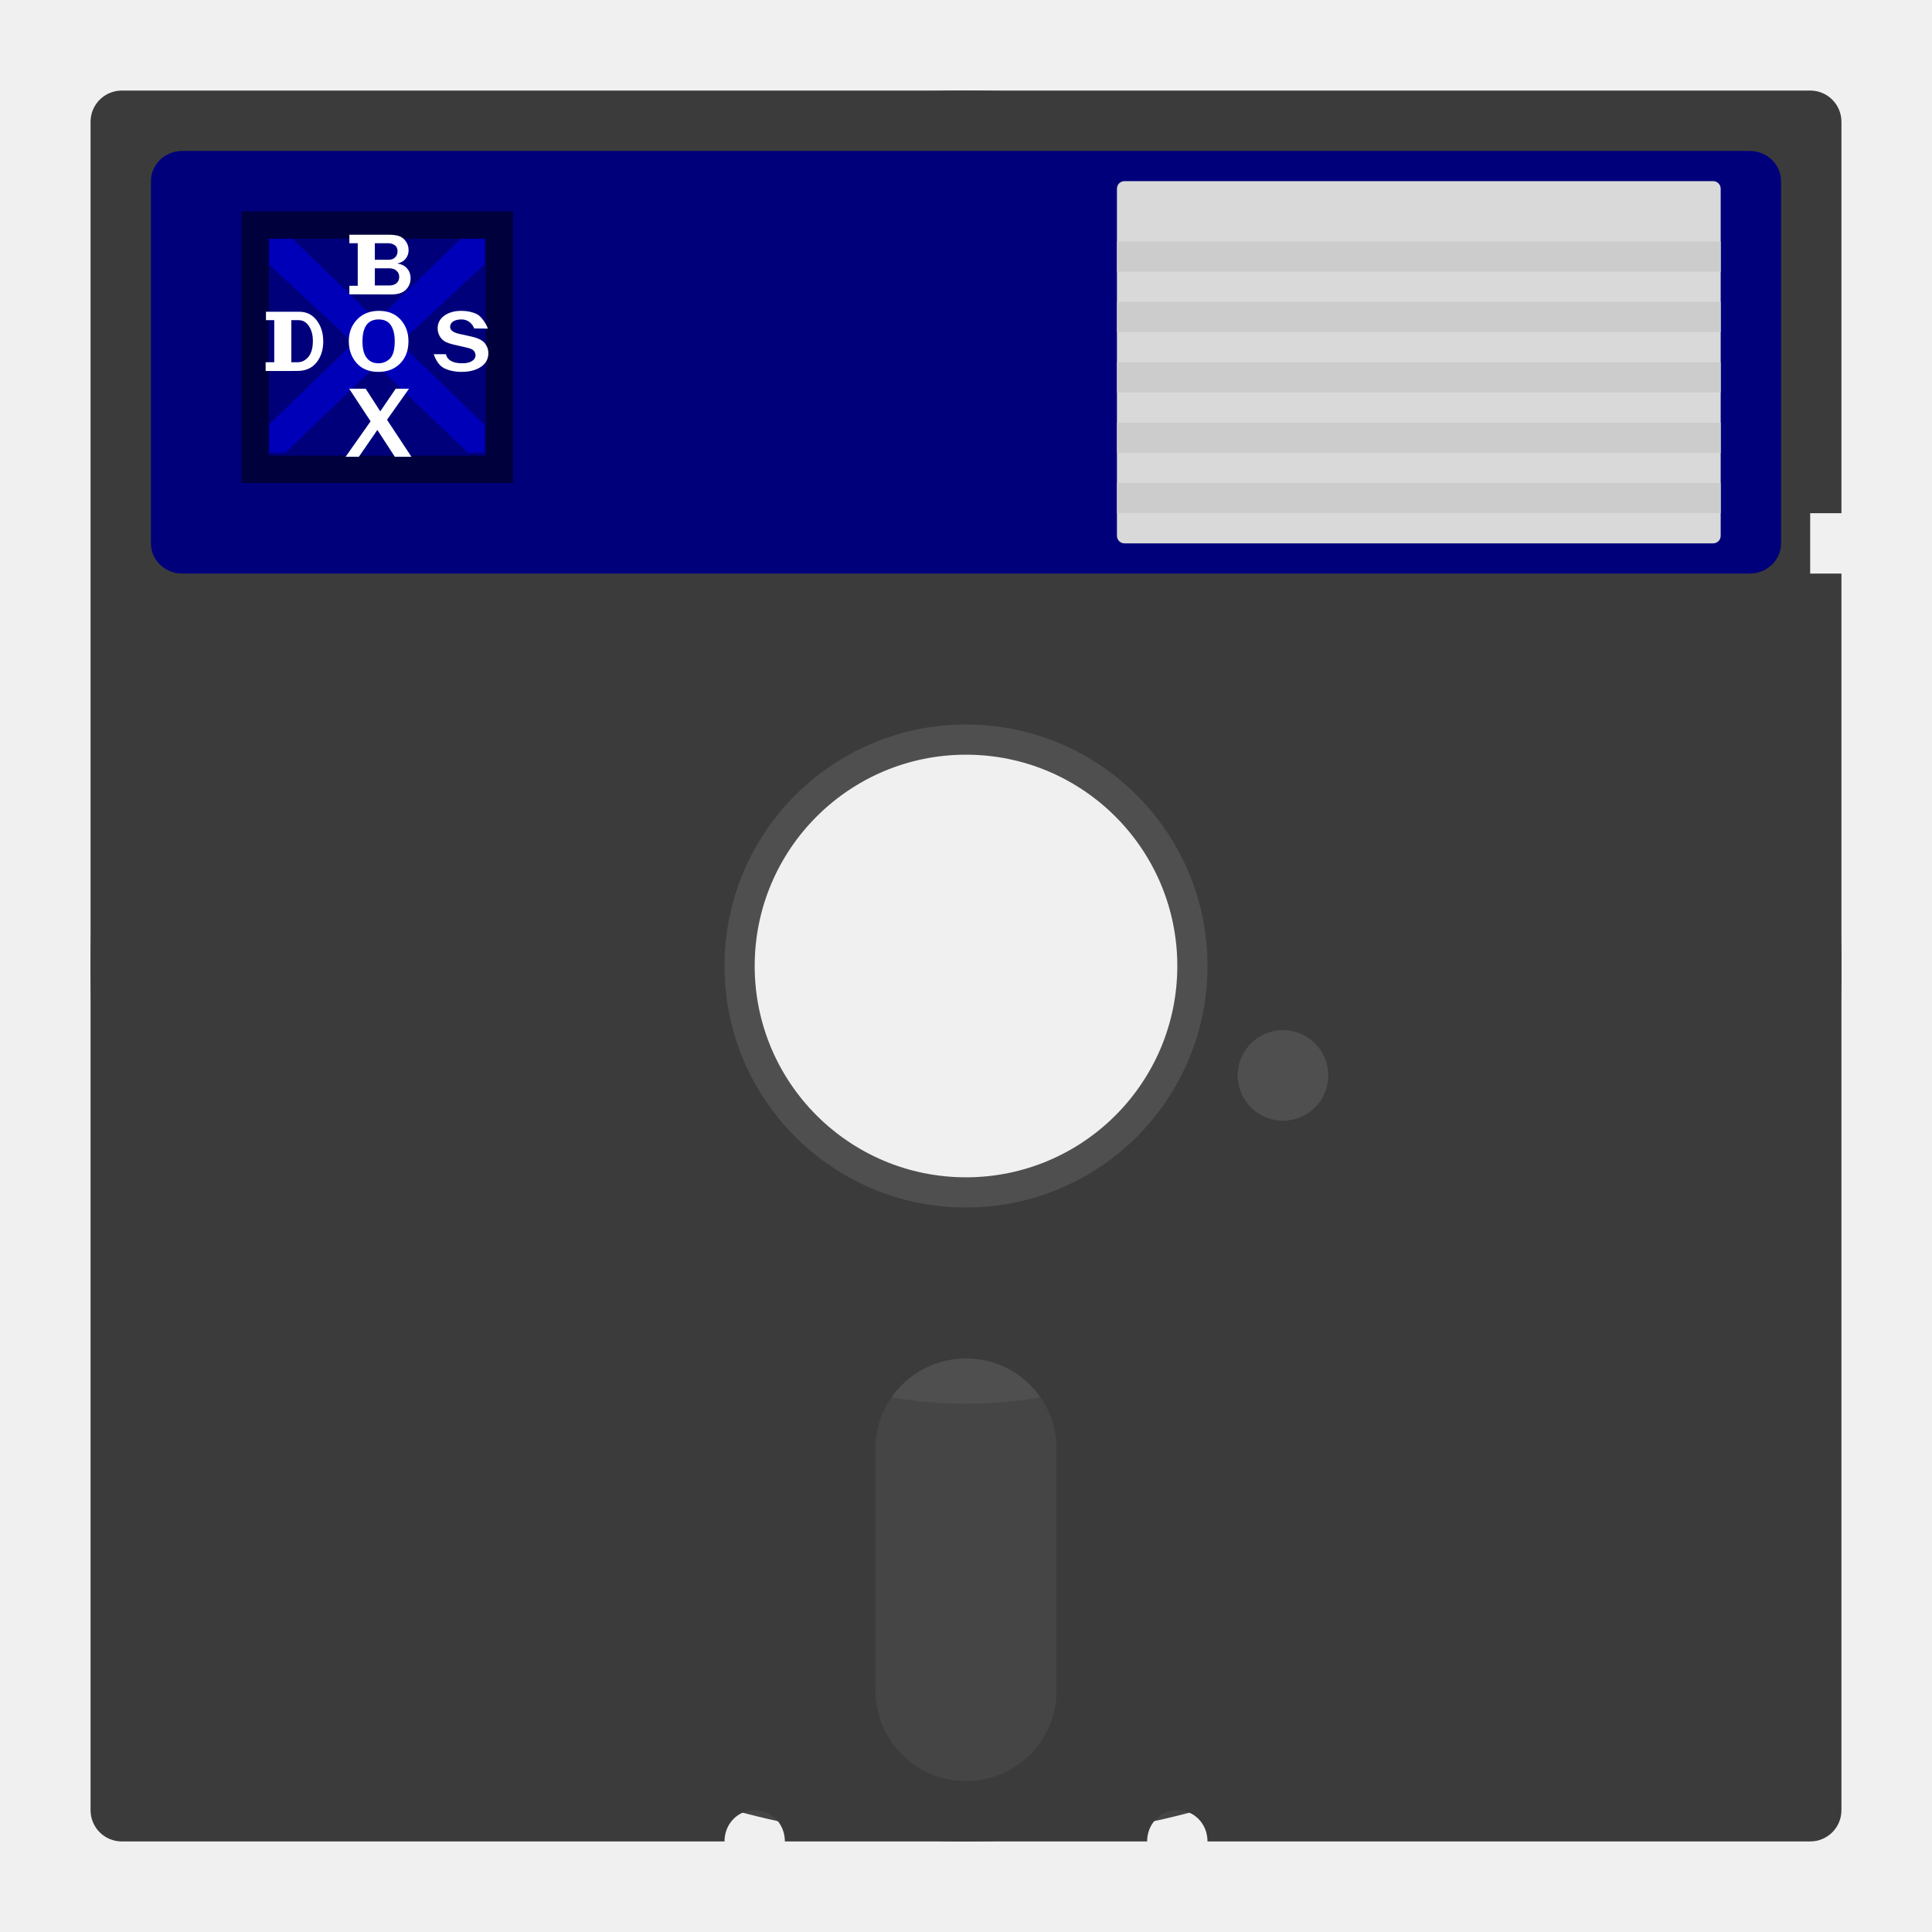
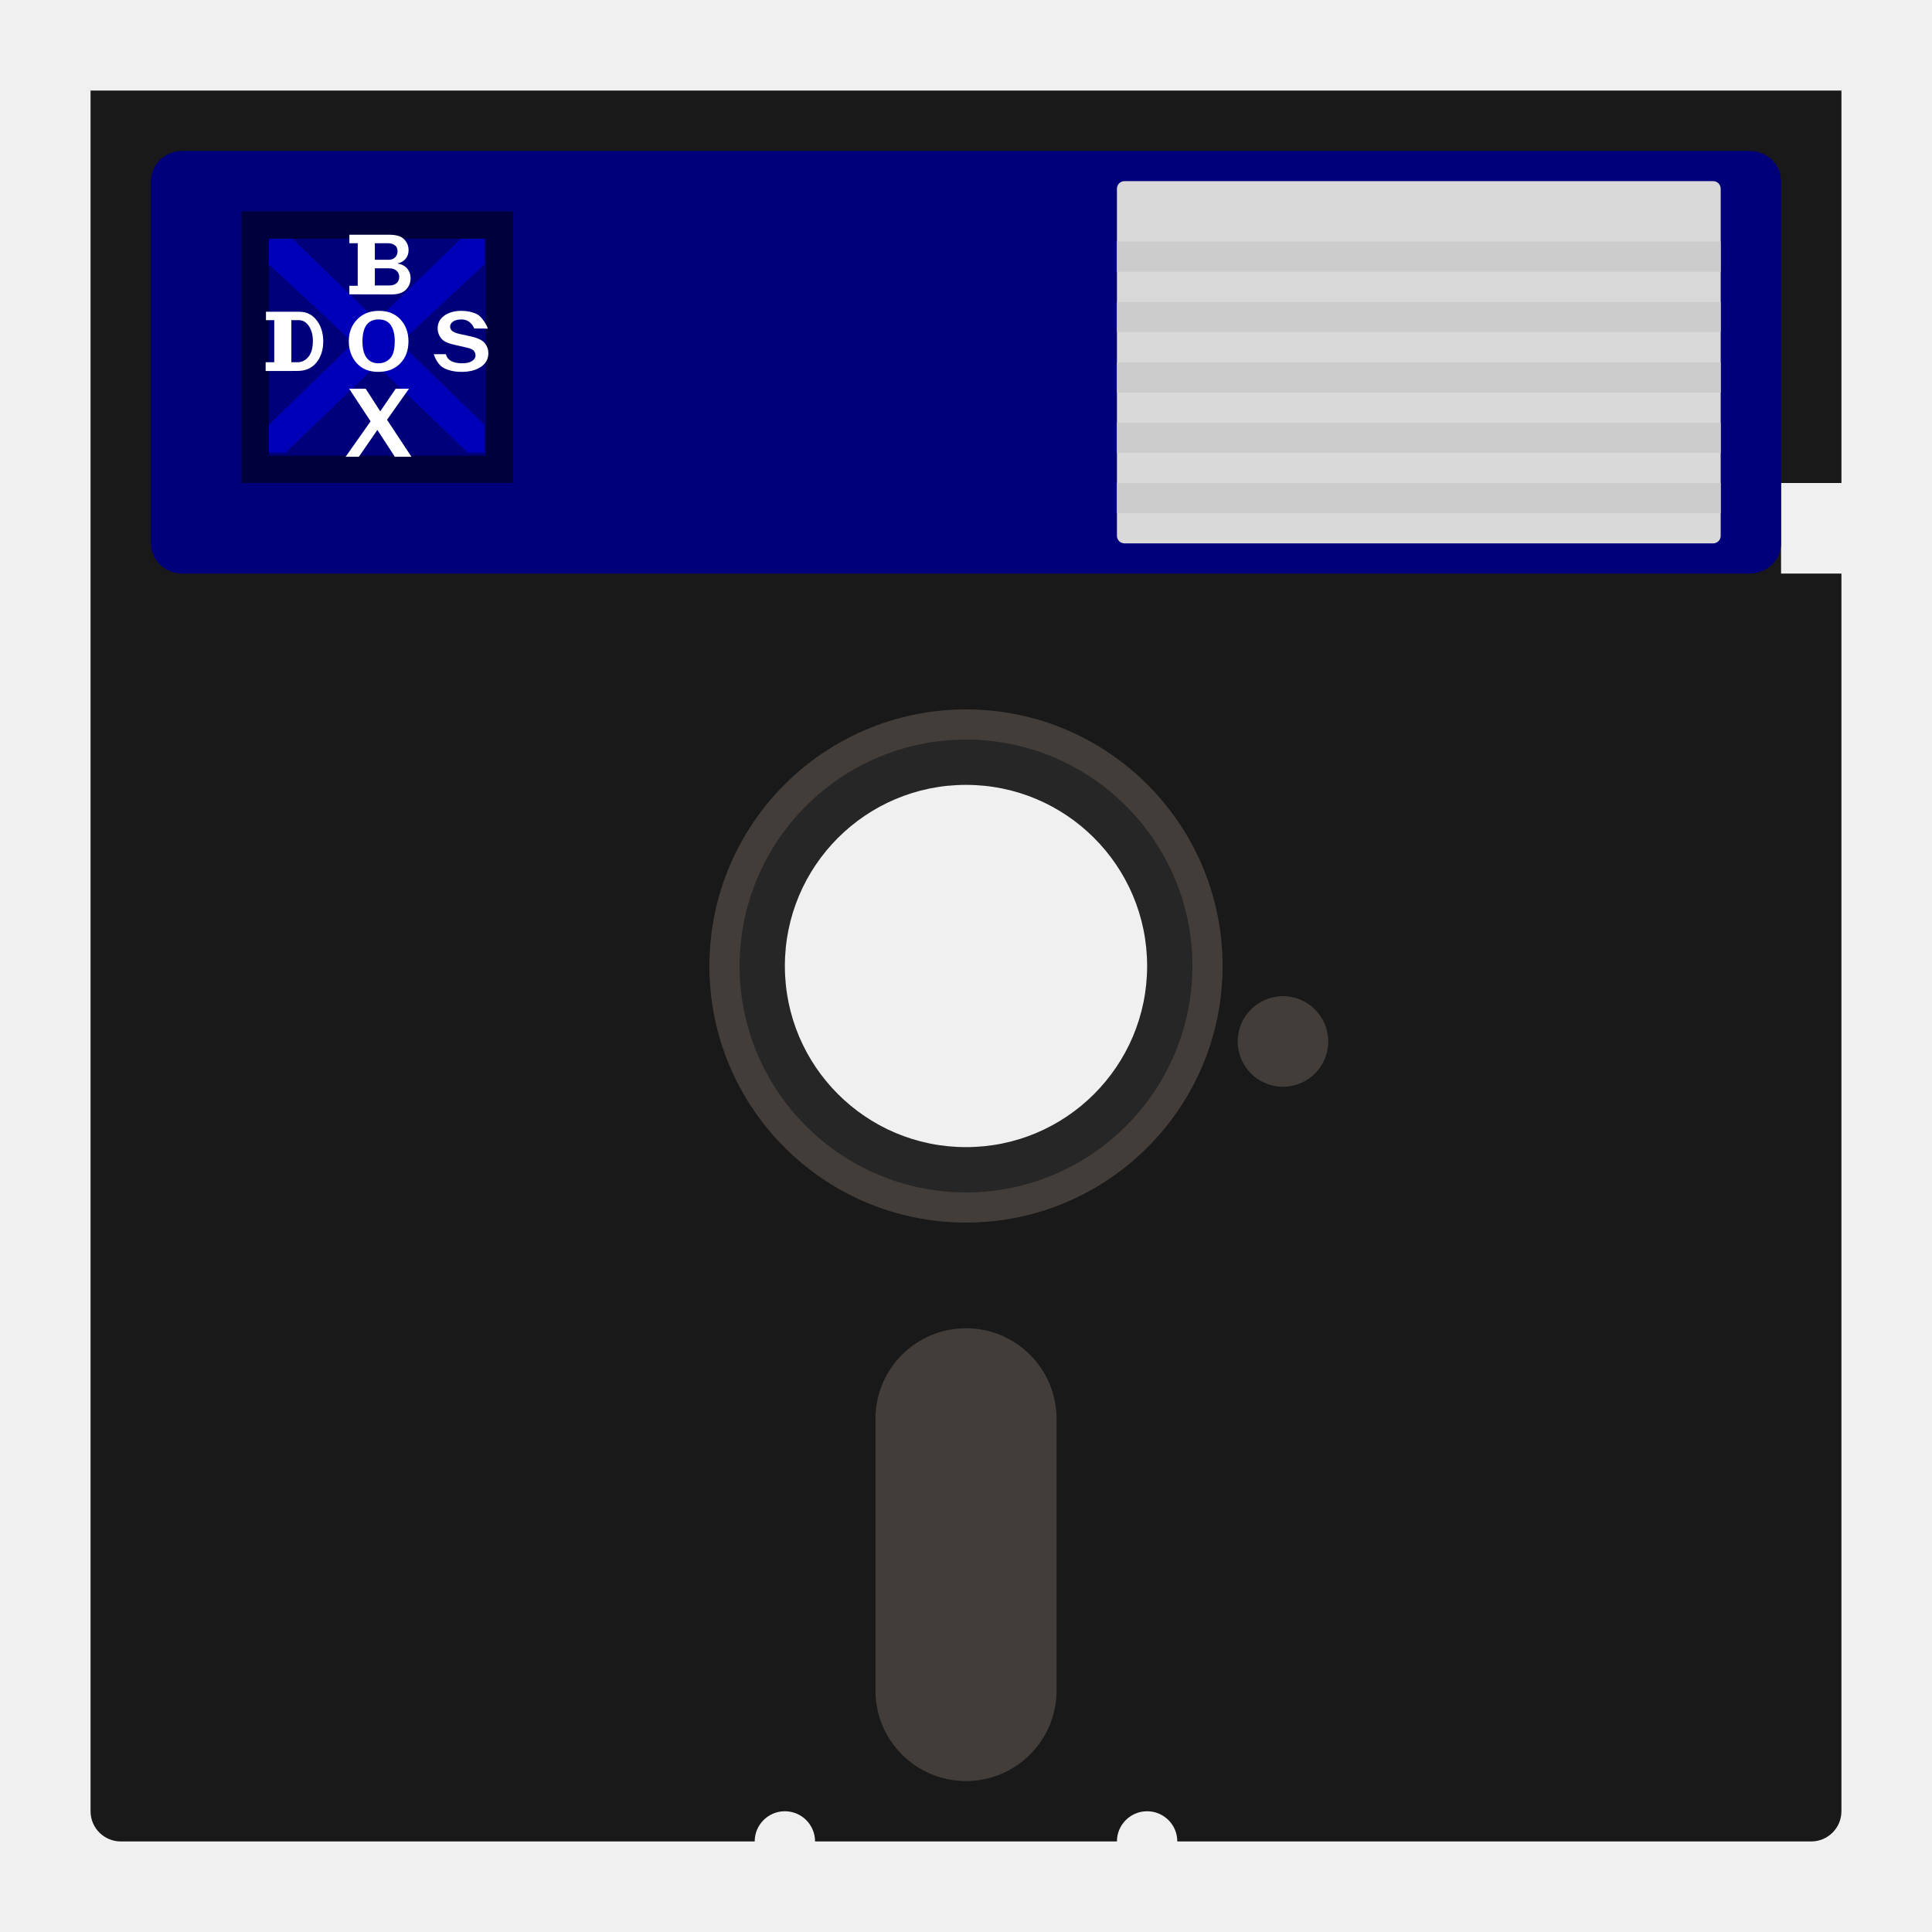
<svg xmlns="http://www.w3.org/2000/svg" viewBox="0 0 341.333 341.333" height="341.333" width="341.333" xml:space="preserve" id="svg2" version="1.1">
  <defs id="defs6">
    <clipPath id="clipPath18" clipPathUnits="userSpaceOnUse">
      <path id="path16" d="M 0,256 H 256 V 0 H 0 Z" />
    </clipPath>
    <clipPath id="clipPath26" clipPathUnits="userSpaceOnUse">
      <path id="path24" d="M 4,252 H 252 V 4 H 4 Z" />
    </clipPath>
    <clipPath id="clipPath42" clipPathUnits="userSpaceOnUse">
      <path id="path40" d="M 94.857,161.143 H 161.143 V 94.857 H 94.857 Z" />
    </clipPath>
  </defs>
+   <path id="path38" style="fill:#191919;fill-opacity:1;fill-rule:nonzero;stroke:none;stroke-width:1.333" d="m 170.667,213.333 c -23.564,0 -42.667,-19.103 -42.667,-42.667 0,-23.564 19.103,-42.667 42.667,-42.667 23.564,0 42.667,19.103 42.667,42.667 0,23.564 -19.103,42.667 -42.667,42.667 M 325.333,85.333 V 16 H 16 V 320 c 0,2.945 2.388,5.333 5.333,5.333 H 133.333 c 0,-2.945 2.388,-5.333 5.333,-5.333 2.945,0 5.333,2.388 5.333,5.333 h 53.333 c 0,-2.945 2.388,-5.333 5.333,-5.333 2.945,0 5.333,2.388 5.333,5.333 h 112 c 2.945,0 5.333,-2.388 5.333,-5.333 V 101.333 H 314.667 V 85.333 Z" />
  <g id="g36" transform="matrix(1.333333,0,0,-1.333333,0,341.3333)">
    <g id="g38" />
    <g id="g50">
      <g clip-path="url(#clipPath42)" id="g48" style="opacity:0.5">
        <g transform="translate(128.0001,152.8571)" id="g46">
          <path d="m 0,0 c 13.728,0 24.857,-11.129 24.857,-24.857 0,-13.728 -11.129,-24.857 -24.857,-24.857 -13.728,0 -24.857,11.129 -24.857,24.857 C -24.857,-11.129 -13.728,0 0,0 m 0,8.286 c -18.304,0 -33.143,-14.839 -33.143,-33.143 C -33.143,-43.161 -18.304,-58 0,-58 18.304,-58 33.143,-43.161 33.143,-24.857 33.143,-6.553 18.304,8.286 0,8.286" style="fill:#efefef;fill-opacity:1;fill-rule:nonzero;stroke:none" id="path44" />
        </g>
      </g>
    </g>
-   </g>
-   <g id="g52" transform="matrix(1.333333,0,0,-1.333333,170.6668,132)">
-     <path d="m 0,0 c 16.016,0 29,-12.984 29,-29 0,-16.016 -12.984,-29 -29,-29 -16.016,0 -29,12.984 -29,29 0,16.016 12.984,29 29,29 m 0,87 c -64.065,0 -116,-51.935 -116,-116 0,-64.065 51.935,-116 116,-116 64.065,0 116,51.935 116,116 C 116,35.065 64.065,87 0,87" style="fill:#454545;fill-opacity:1;fill-rule:nonzero;stroke:none" id="path54" />
-   </g>
-   <g id="g56" transform="matrix(1.333333,0,0,-1.333333,170.6668,133.3333)">
-     <path d="m 0,0 c 15.464,0 28,-12.536 28,-28 0,-15.464 -12.536,-28 -28,-28 -15.464,0 -28,12.536 -28,28 0,15.464 12.536,28 28,28 m 0,30 c -32.033,0 -58,-25.967 -58,-58 0,-32.033 25.967,-58 58,-58 32.033,0 58,25.967 58,58 C 58,4.033 32.033,30 0,30" style="fill:#4f4f4f;fill-opacity:1;fill-rule:nonzero;stroke:none" id="path58" />
-   </g>
-   <g id="g60" transform="matrix(1.333333,0,0,-1.333333,170.6668,240)">
-     <path d="m 0,0 c 6.648,0 12,-5.352 12,-12 v -32 c 0,-6.648 -5.352,-12 -12,-12 -6.648,0 -12,5.352 -12,12 v 32 c 0,6.648 5.352,12 12,12 m 42,43.5 c 3.314,0 6,-2.686 6,-6 0,-3.314 -2.686,-6 -6,-6 -3.314,0 -6,2.686 -6,6 0,3.314 2.686,6 6,6 M 0,84 C 17.673,84 32,69.673 32,52 32,34.327 17.673,20 0,20 c -17.673,0 -32,14.327 -32,32 0,17.673 14.327,32 32,32 m -111.857,84 c -2.295,0 -4.143,-1.848 -4.143,-4.143 V -59.857 c 0,-2.295 1.848,-4.143 4.143,-4.143 H -32 c 0,2.288 1.712,4.143 4,4.143 2.288,0 4,-1.855 4,-4.143 h 48 c 0,2.288 1.712,4.143 4,4.143 2.288,0 4,-1.855 4,-4.143 h 79.857 c 2.295,0 4.143,1.848 4.143,4.143 V 104 h -4.143 v 8 H 116 v 51.857 c 0,2.295 -1.848,4.143 -4.143,4.143 z" style="fill:#3b3b3b;fill-opacity:1;fill-rule:nonzero;stroke:none" id="path62" />
  </g>
  <g id="g64" transform="matrix(1.333333,0,0,-1.333333,32.20533,26.66667)">
    <path d="m 0,0 h 207.692 c 2.294,0 4.154,-1.791 4.154,-4 v -48 c 0,-2.209 -1.86,-4 -4.154,-4 H 0 c -2.294,0 -4.154,1.791 -4.154,4 v 48 c 0,2.209 1.86,4 4.154,4" style="fill:#00007b;fill-opacity:1;fill-rule:nonzero;stroke:none" id="path66" />
  </g>
  <g id="g68" transform="matrix(1.333333,0,0,-1.333333,302.6667,96)">
    <path d="m 0,0 h -78 c -0.55,0 -1,0.45 -1,1 v 46 c 0,0.55 0.45,1 1,1 H 0 c 0.55,0 1,-0.45 1,-1 V 1 C 1,0.45 0.55,0 0,0" style="fill:#d9d9d9;fill-opacity:1;fill-rule:nonzero;stroke:none" id="path70" />
  </g>
  <path d="M 304,48 H 197.333 v -5.333 h 106.667 z" style="fill:#cccccc;fill-opacity:1;fill-rule:nonzero;stroke:none;stroke-width:1.333" id="path72" />
  <path d="M 304,58.667 H 197.333 v -5.333 h 106.667 z" style="fill:#cccccc;fill-opacity:1;fill-rule:nonzero;stroke:none;stroke-width:1.333" id="path74" />
  <path d="M 304,69.333 H 197.333 v -5.333 h 106.667 z" style="fill:#cccccc;fill-opacity:1;fill-rule:nonzero;stroke:none;stroke-width:1.333" id="path76" />
  <path d="M 304,80 H 197.333 V 74.667 h 106.667 z" style="fill:#cccccc;fill-opacity:1;fill-rule:nonzero;stroke:none;stroke-width:1.333" id="path78" />
  <path d="M 304,90.667 H 197.333 v -5.333 h 106.667 z" style="fill:#cccccc;fill-opacity:1;fill-rule:nonzero;stroke:none;stroke-width:1.333" id="path80" />
  <g id="g82" transform="matrix(1.333333,0,0,-1.333333,85.5872,46.708)">
    <path d="M 0,0 -0.001,3.401 H -3.117 L -14.281,-7.415 -25.445,3.401 h -3.116 V 0 l 11.199,-10.4 -11.199,-10.851 v -3.681 h 2.207 l 12.073,11.577 12.073,-11.577 h 2.207 v 3.681 L -11.2,-10.4 Z" style="fill:#0000b8;fill-opacity:1;fill-rule:nonzero;stroke:none" id="path84" />
  </g>
  <g id="g86" transform="matrix(1.333333,0,0,-1.333333,90.66666,37.33334)">
    <path d="M 0,0 H -3.63 -32.37 -36 V -3.63 -32.37 -36 H -32.37 -3.63 0 v 3.63 28.74 z m -3.63,-32.37 h -28.74 v 28.74 h 28.74 z" style="fill:#00003d;fill-opacity:1;fill-rule:nonzero;stroke:none" id="path88" />
  </g>
  <g id="g90" transform="matrix(1.333333,0,0,-1.333333,66.862,64.18294)">
    <path d="m 0,0 c 0.604,0 1.114,0.211 1.532,0.632 0.418,0.422 0.626,1.186 0.626,2.294 0,0.9 -0.172,1.606 -0.517,2.118 C 1.296,5.555 0.76,5.811 0.034,5.811 -1.4,5.811 -2.118,4.836 -2.118,2.885 -2.118,1.939 -1.935,1.221 -1.569,0.733 -1.204,0.244 -0.681,0 0,0 m -0.014,-1.138 c -1.234,0 -2.196,0.391 -2.883,1.173 -0.688,0.781 -1.032,1.747 -1.032,2.896 0,1.142 0.366,2.097 1.096,2.866 0.731,0.768 1.696,1.152 2.894,1.152 1.208,0 2.162,-0.384 2.863,-1.152 C 3.626,5.028 3.976,4.068 3.976,2.914 3.976,1.703 3.612,0.725 2.884,-0.02 2.155,-0.765 1.189,-1.138 -0.014,-1.138" style="fill:#ffffff;fill-opacity:1;fill-rule:nonzero;stroke:none" id="path92" />
  </g>
  <g id="g94" transform="matrix(1.333333,0,0,-1.333333,76.63347,62.5772)">
    <path d="m 0,0 1.605,0.001 c 0.187,-0.778 0.905,-1.205 2.154,-1.205 0.57,0 1.008,0.099 1.315,0.299 0.306,0.199 0.46,0.446 0.46,0.741 0,0.215 -0.07,0.413 -0.209,0.595 C 5.186,0.613 4.888,0.756 4.431,0.859 L 2.728,1.25 C 2.145,1.384 1.714,1.537 1.436,1.707 1.157,1.878 0.934,2.118 0.767,2.428 0.599,2.739 0.516,3.07 0.516,3.423 c 0,0.701 0.296,1.263 0.887,1.687 0.592,0.423 1.349,0.635 2.271,0.635 0.765,0 1.45,-0.148 2.052,-0.443 0.602,-0.295 1.277,-1.37 1.442,-1.91 L 5.361,3.408 C 5.126,4.002 4.568,4.607 3.706,4.607 3.206,4.607 2.825,4.515 2.561,4.331 2.298,4.147 2.167,3.913 2.167,3.63 2.167,3.181 2.58,2.867 3.406,2.687 L 4.92,2.354 C 5.838,2.151 6.454,1.851 6.767,1.454 7.08,1.058 7.237,0.62 7.237,0.141 c 0,-0.77 -0.33,-1.377 -0.989,-1.819 -0.659,-0.443 -1.513,-0.664 -2.561,-0.664 -0.883,0 -1.656,0.163 -2.32,0.488 C 0.704,-1.528 0.217,-0.69 0,0" style="fill:#ffffff;fill-opacity:1;fill-rule:nonzero;stroke:none" id="path96" />
  </g>
  <g id="g98" transform="matrix(1.333333,0,0,-1.333333,72.6884,80.69734)">
    <path d="M 0,0 H -2.199 L -4.513,3.554 -6.965,0 H -8.72 l 3.31,4.696 -2.843,4.32 h 2.192 l 1.931,-2.999 2.046,2.999 h 1.762 L -3.234,4.901 Z" style="fill:#ffffff;fill-opacity:1;fill-rule:nonzero;stroke:none" id="path100" />
  </g>
  <g id="g102" transform="matrix(1.333333,0,0,-1.333333,54.48693,63.04867)">
    <path d="m 0,0 c -0.395,-0.475 -0.875,-0.713 -1.441,-0.713 h -0.798 -0.022 v 5.576 h 0.969 c 0.566,0 1.022,-0.266 1.367,-0.796 C 0.419,3.536 0.592,2.887 0.592,2.121 0.592,1.182 0.395,0.475 0,0 M 1.096,4.843 C 0.516,5.599 -0.252,5.978 -1.209,5.978 H -5.622 V 4.863 h 1.096 v -5.576 h -1.14 v -1.161 l 4.173,0.006 c 1.112,0 1.966,0.374 2.563,1.121 0.597,0.747 0.896,1.676 0.896,2.788 0,1.111 -0.29,2.045 -0.87,2.802" style="fill:#ffffff;fill-opacity:1;fill-rule:nonzero;stroke:none" id="path104" />
  </g>
  <g id="g106" transform="matrix(1.333333,0,0,-1.333333,70.06213,50.02507)">
    <path d="m 0,0 c -0.235,-0.205 -0.556,-0.307 -0.961,-0.307 h -1.917 v 2.272 h 1.923 c 0.394,0 0.71,-0.106 0.949,-0.318 C 0.233,1.434 0.352,1.161 0.352,0.829 0.352,0.481 0.235,0.205 0,0 M -2.878,5.288 H -1.1 c 0.33,0 0.617,-0.086 0.862,-0.258 C 0.007,4.858 0.13,4.59 0.13,4.227 0.13,3.898 0.022,3.627 -0.193,3.415 -0.408,3.202 -0.7,3.096 -1.07,3.096 H -2.878 Z M 1.413,1.931 C 1.116,2.286 0.678,2.512 0.099,2.609 c 0.467,0.089 0.832,0.295 1.097,0.617 0.265,0.323 0.398,0.703 0.398,1.14 0,0.464 -0.131,0.867 -0.392,1.212 -0.261,0.343 -0.57,0.57 -0.928,0.678 -0.357,0.108 -0.807,0.162 -1.35,0.162 h -5.177 v -1.13 h 1.107 v -5.639 h -1.107 v -1.13 l 5.569,-0.015 c 0.864,0 1.504,0.208 1.919,0.623 0.416,0.416 0.624,0.929 0.624,1.54 0,0.487 -0.148,0.908 -0.446,1.264" style="fill:#ffffff;fill-opacity:1;fill-rule:nonzero;stroke:none" id="path108" />
  </g>
+   <path id="path46" style="opacity:1;vector-effect:none;fill:#433d39;fill-opacity:1;fill-rule:nonzero;stroke:none;stroke-width:1.333;stroke-linecap:butt;stroke-linejoin:miter;stroke-miterlimit:4;stroke-dasharray:none;stroke-dashoffset:0;stroke-opacity:1" d="m 170.666,314.666 v 0 c -8.836,0 -16,-7.164 -16,-16 v -48 c 0,-8.836 7.164,-16 16,-16 8.836,0 16,7.164 16,16 v 48 c 0,8.836 -7.164,16 -16,16" />
+   <path id="path50" style="opacity:1;vector-effect:none;fill:#433d39;fill-opacity:1;fill-rule:nonzero;stroke:none;stroke-width:1.333;stroke-linecap:butt;stroke-linejoin:miter;stroke-miterlimit:4;stroke-dasharray:none;stroke-dashoffset:0;stroke-opacity:1" d="m 234.666,184 c 0,4.417 -3.583,8 -8,8 -4.417,0 -8,-3.583 -8,-8 0,-4.417 3.583,-8 8,-8 4.417,0 8,3.583 8,8" />
+   <path id="path54" style="fill:#262626;fill-opacity:1;fill-rule:nonzero;stroke:none;stroke-width:1.333" d="m 170.666,202.666 c -17.673,0 -32,-14.327 -32,-32 0,-17.673 14.327,-32 32,-32 17.673,0 32,14.327 32,32 0,17.673 -14.327,32 -32,32 m 0,-74.667 c -23.564,0 -42.667,19.103 -42.667,42.667 0,23.564 19.103,42.667 42.667,42.667 23.564,0 42.667,-19.103 42.667,-42.667 0,-23.564 -19.103,-42.667 -42.667,-42.667" />
+   <path id="path58" style="opacity:1;vector-effect:none;fill:#433d39;fill-opacity:1;fill-rule:nonzero;stroke:none;stroke-width:1.333;stroke-linecap:butt;stroke-linejoin:miter;stroke-miterlimit:4;stroke-dasharray:none;stroke-dashoffset:0;stroke-opacity:1" d="m 170.666,125.333 c -25.037,0 -45.333,20.296 -45.333,45.333 0,25.036 20.296,45.333 45.333,45.333 25.036,0 45.333,-20.297 45.333,-45.333 0,-25.037 -20.297,-45.333 -45.333,-45.333 m 0,5.333 c 22.056,0 40,17.944 40,40 0,22.056 -17.944,40 -40,40 -22.056,0 -40,-17.944 -40,-40 0,-22.056 17.944,-40 40,-40" />
</svg>
